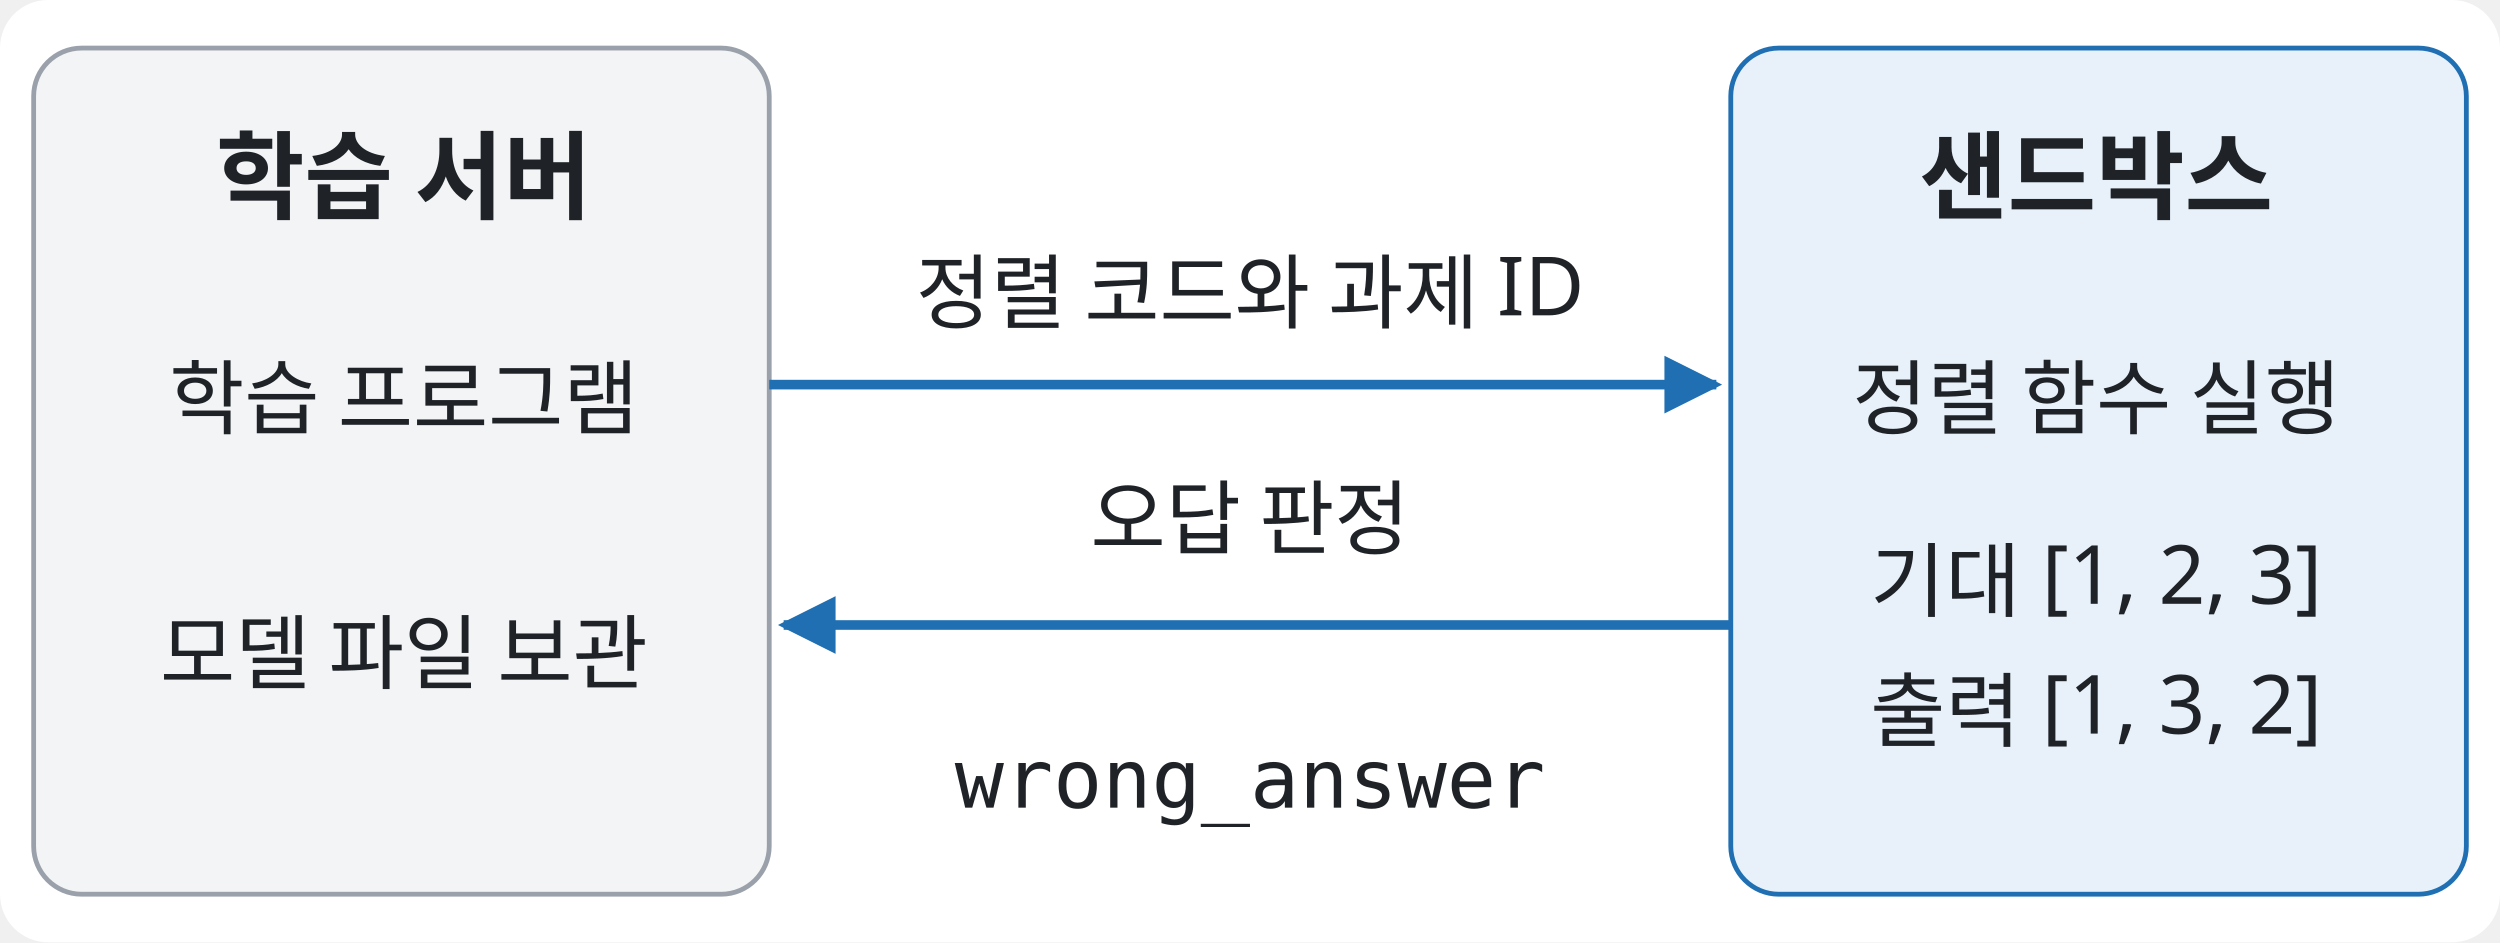
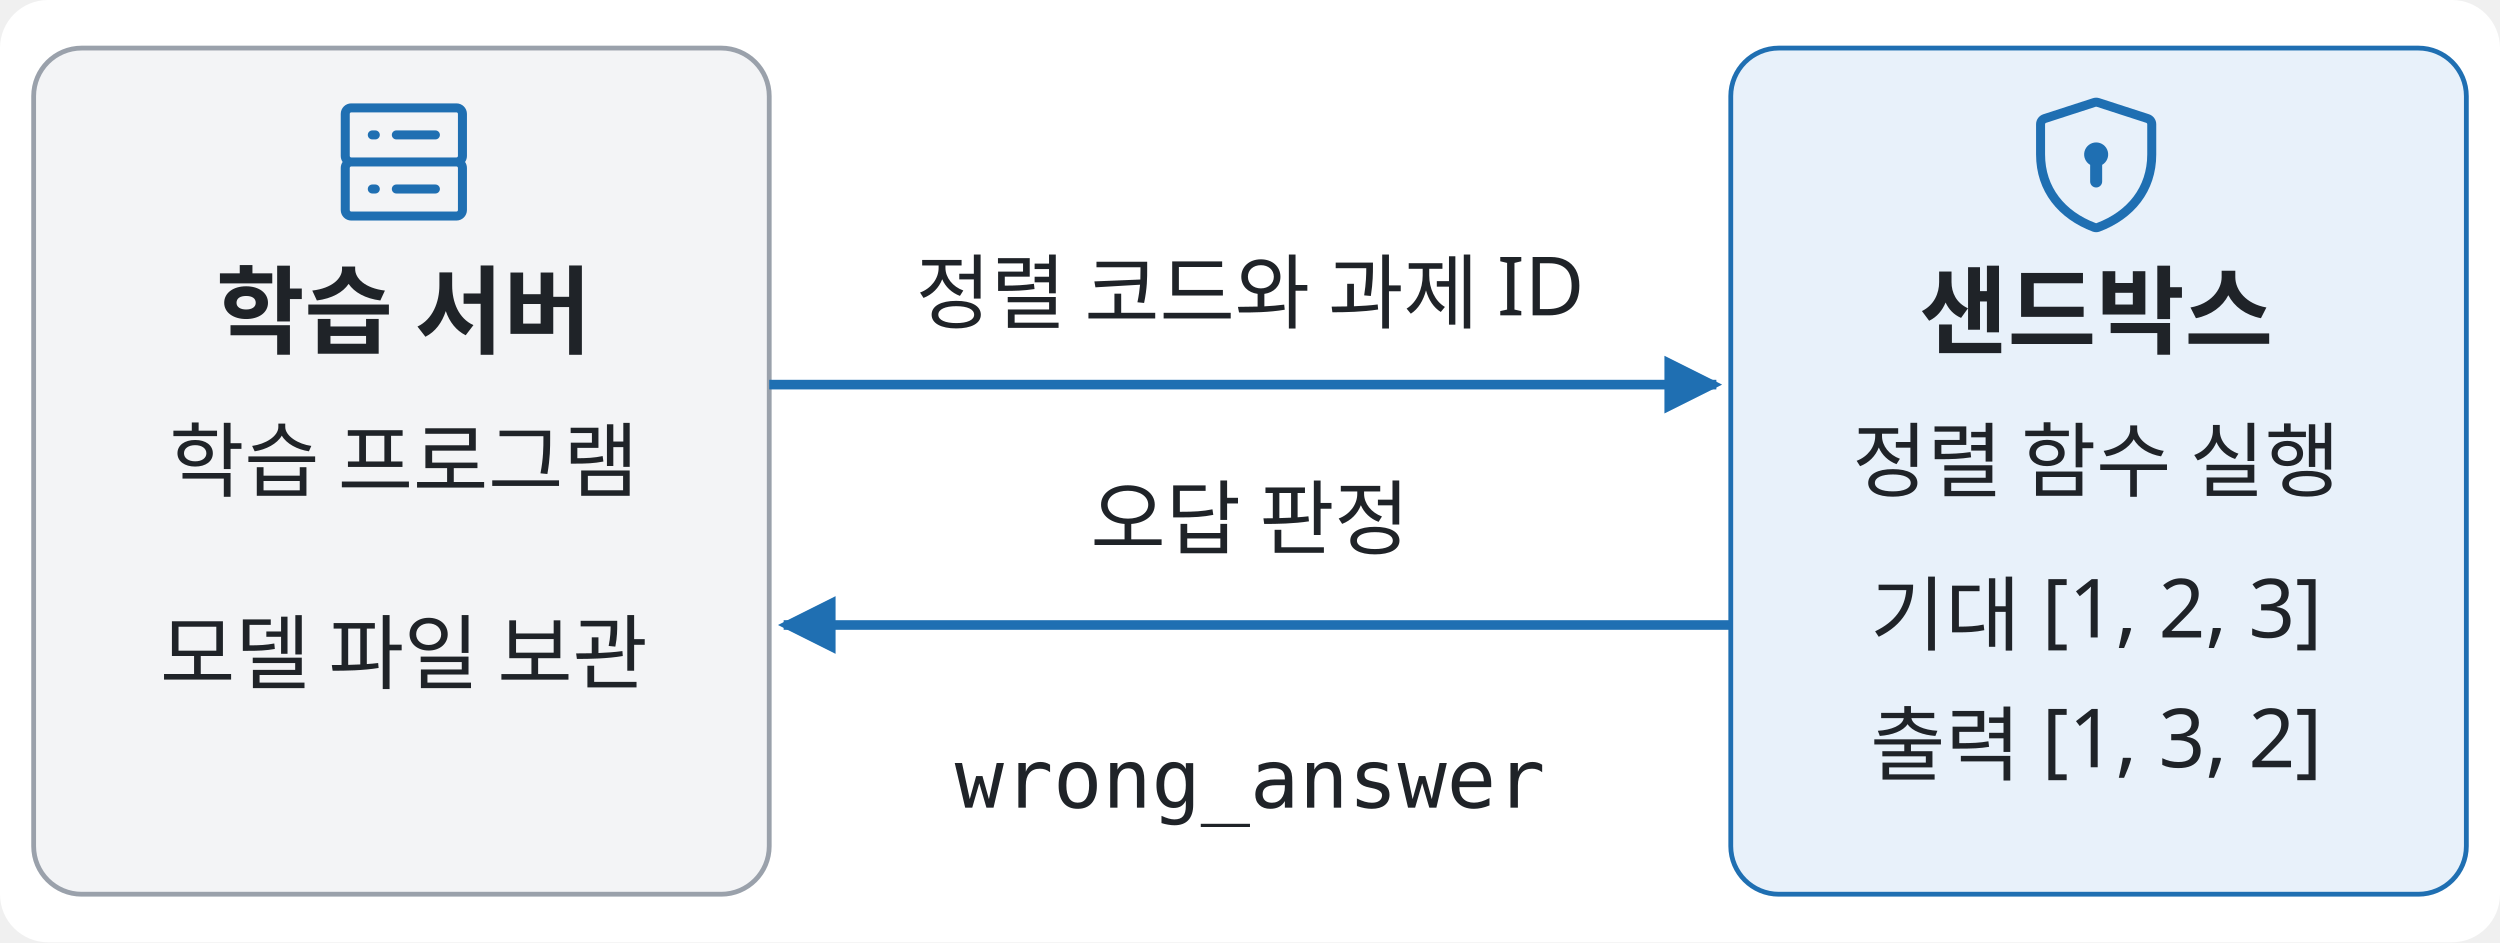
<svg xmlns="http://www.w3.org/2000/svg" viewBox="0 0 520 196" width="520" height="196" role="img" aria-labelledby="title description">
  <defs>
    <marker id="arrow" viewBox="0 0 10 10" refX="9" refY="5" markerWidth="6" markerHeight="6" orient="auto">
      <path d="M0 0L10 5 0 10z" fill="#1f6fb2" />
    </marker>
  </defs>
  <rect width="520" height="196" rx="10" fill="#fff" />
  <g stroke="#9aa1ab">
    <rect x="7" y="10" width="153" height="176" rx="10" fill="#f3f4f6" />
    <rect x="360" y="10" width="153" height="176" rx="10" fill="#e8f1fa" stroke="#1f6fb2" />
  </g>
+   <g transform="translate(69,19) scale(1.25)" fill="#1F6FB2">
+     <path d="M10.75 6.5a.75.75 0 0 0 0 1.5h6.5a.75.75 0 0 0 0-1.5zM6 7.25a.75.75 0 0 1 .75-.75h.5a.75.75 0 0 1 0 1.5h-.5A.75.75 0 0 1 6 7.25m4 9a.75.75 0 0 1 .75-.75h6.5a.75.75 0 0 1 0 1.5h-6.5a.75.75 0 0 1-.75-.75m-3.25-.75a.75.75 0 0 0 0 1.5h.5a.75.75 0 0 0 0-1.5z" />
+     <path d="M3.25 2h17.5c.966 0 1.75.784 1.75 1.75v7c0 .372-.116.716-.314 1 .198.284.314.628.314 1v7a1.75 1.75 0 0 1-1.75 1.75H3.25a1.75 1.75 0 0 1-1.75-1.75v-7c0-.358.109-.707.314-1a1.74 1.74 0 0 1-.314-1v-7C1.5 2.784 2.284 2 3.25 2m0 10.5a.25.25 0 0 0-.25.25v7c0 .138.112.25.25.25h17.5a.25.25 0 0 0 .25-.25v-7a.25.25 0 0 0-.25-.25Zm0-1.5h17.5a.25.25 0 0 0 .25-.25v-7a.25.25 0 0 0-.25-.25H3.25a.25.25 0 0 0-.25.25v7c0 .138.112.25.25.25" />
+   </g>
+   <g transform="translate(421,19) scale(1.25)" fill="#1F6FB2">
+     <path d="M11.46 1.137a1.75 1.75 0 0 1 1.08 0l8.25 2.675A1.75 1.75 0 0 1 22 5.476V10.5c0 6.19-3.77 10.705-9.401 12.83a1.7 1.7 0 0 1-1.198 0C5.771 21.204 2 16.69 2 10.5V5.476c0-.76.49-1.43 1.21-1.664Zm.617 1.426a.25.25 0 0 0-.154 0L3.673 5.24a.25.25 0 0 0-.173.237V10.5c0 5.461 3.28 9.483 8.43 11.426a.2.2 0 0 0 .14 0c5.15-1.943 8.43-5.965 8.43-11.426V5.476a.25.25 0 0 0-.173-.237ZM13 12.232V15a1 1 0 0 1-2 0v-2.768a2 2 0 1 1 2 0" />
+   </g>
  <g text-anchor="middle" font-family="Pretendard, 'Noto Sans KR', sans-serif" fill="#1f2328">
    <g font-size="20" font-weight="600">
-       <text x="84" y="44">학습 서버</text>
-       <text x="436" y="44">샌드박스</text>
+       <text x="84" y="72">학습 서버</text>
+       <text x="436" y="72">샌드박스</text>
    </g>
    <g font-size="17">
-       <text x="84" y="89">학습 프로그램</text>
+       <text x="84" y="102">학습 프로그램</text>
      <text x="84" y="142">모델 파일 보관</text>
-       <text x="436" y="89">정렬 함수 실행</text>
-       <text x="436" y="127">기대 [1, 2, 3]</text>
-       <text x="436" y="154">출력 [1, 3, 2]</text>
+       <text x="436" y="102">정렬 함수 실행</text>
+       <text x="436" y="134">기대 [1, 2, 3]</text>
+       <text x="436" y="161">출력 [1, 3, 2]</text>
      <text x="260" y="67">정렬 코드와 과제 ID</text>
      <text x="260" y="114">오답 판정</text>
      <text x="260" y="168" font-family="monospace">wrong_answer</text>
    </g>
  </g>
  <g fill="none" stroke="#1f6fb2" stroke-width="2" marker-end="url(#arrow)">
    <path d="M160 80H357" />
    <path d="M360 130H163" />
  </g>
</svg>
